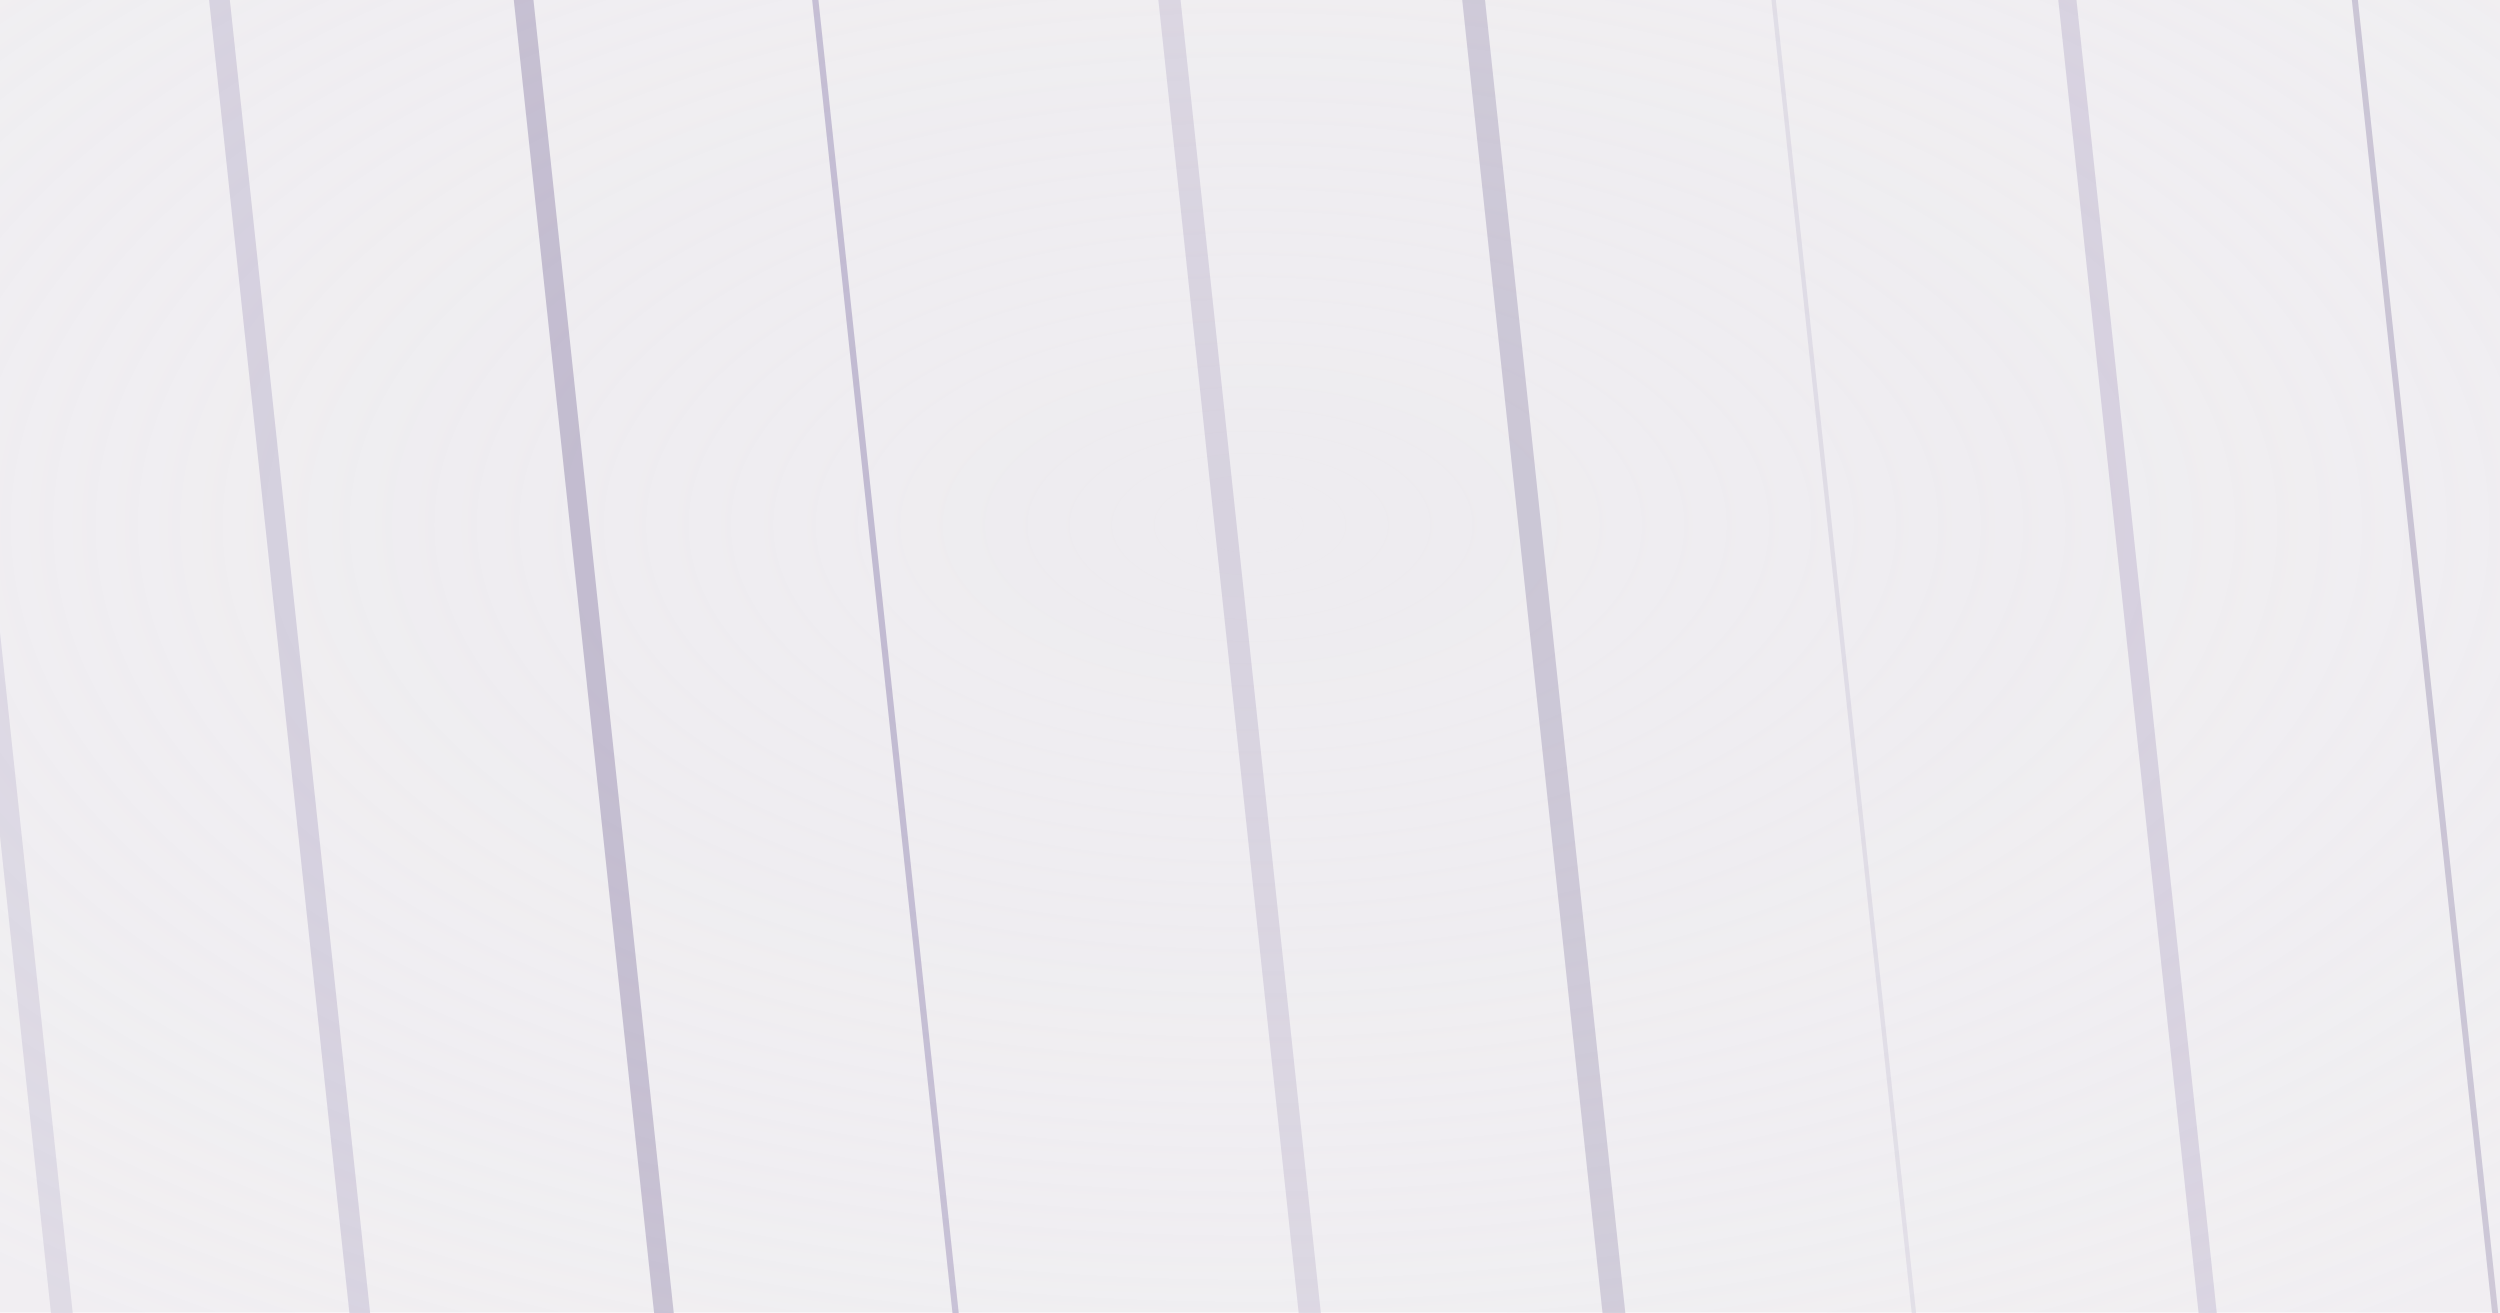
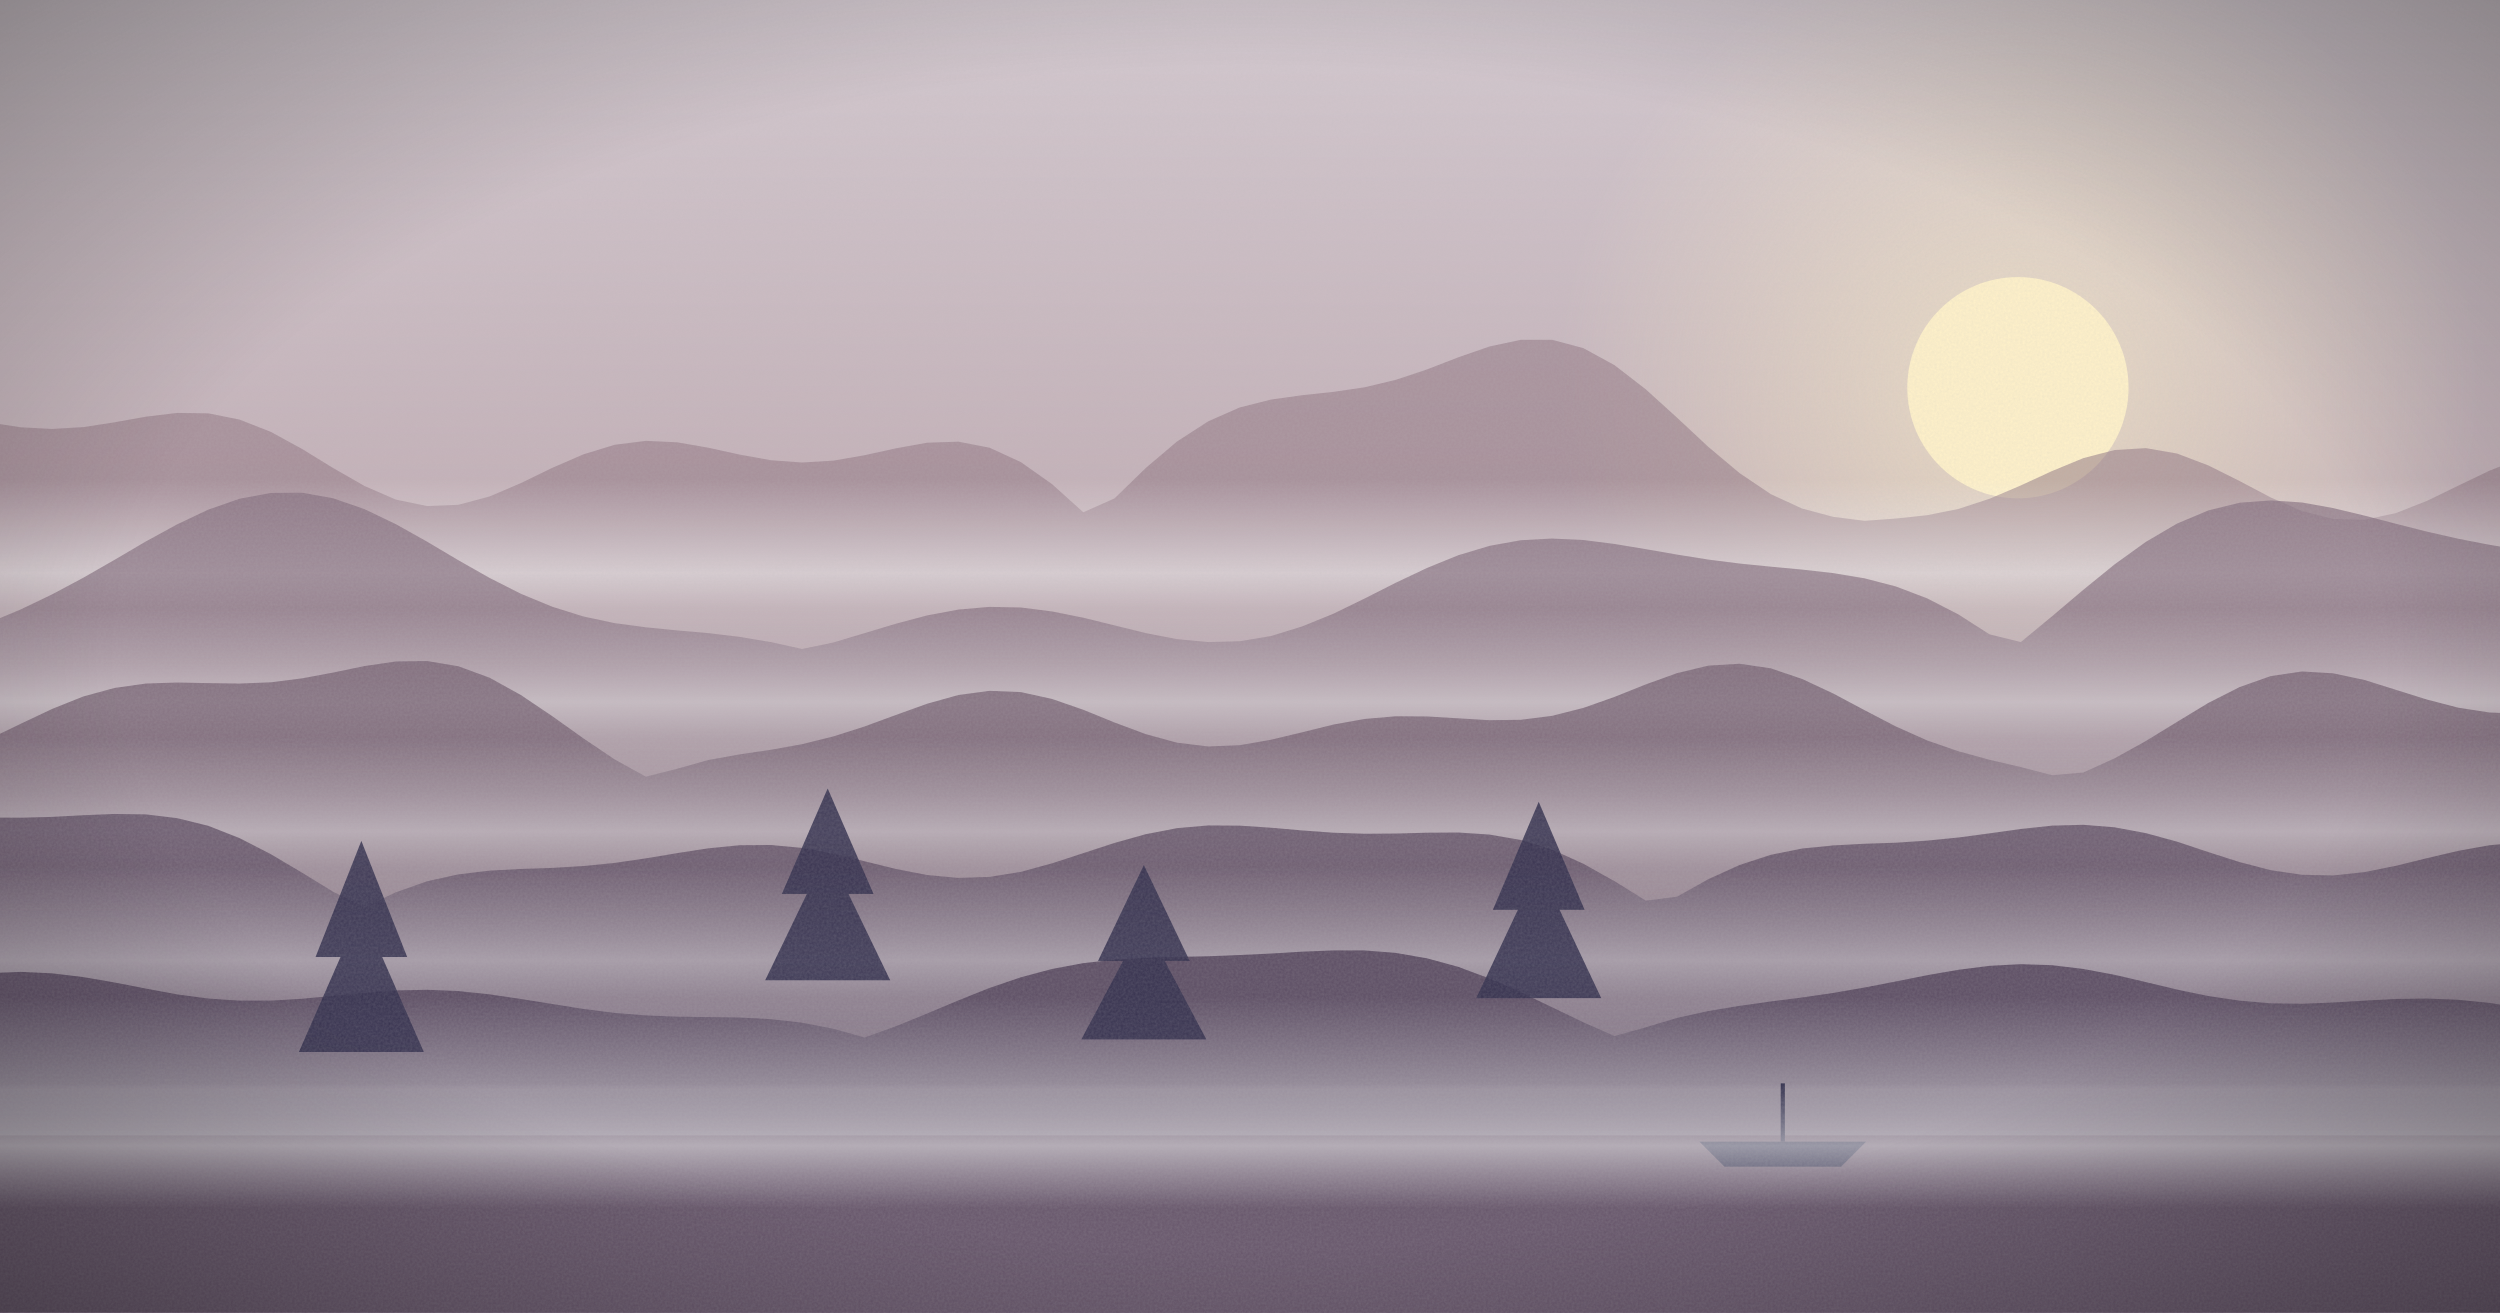
<svg xmlns="http://www.w3.org/2000/svg" viewBox="0 0 1200 630" width="1200" height="630">
-   <rect width="1200" height="630" fill="#eeecf0" />
-   <line x1="-194" y1="-50" x2="-116" y2="680" stroke="#635589" stroke-width="9.8" opacity="0.30" />
-   <line x1="-43" y1="-50" x2="35" y2="680" stroke="#978bb3" stroke-width="10.4" opacity="0.25" />
-   <line x1="100" y1="-50" x2="178" y2="680" stroke="#a59bbd" stroke-width="9.9" opacity="0.40" />
-   <line x1="246" y1="-50" x2="324" y2="680" stroke="#635589" stroke-width="9.4" opacity="0.34" />
-   <line x1="386" y1="-50" x2="464" y2="680" stroke="#887ba9" stroke-width="3.0" opacity="0.46" />
-   <line x1="556" y1="-50" x2="634" y2="680" stroke="#978bb3" stroke-width="10.6" opacity="0.27" />
-   <line x1="702" y1="-50" x2="780" y2="680" stroke="#635589" stroke-width="10.9" opacity="0.26" />
-   <line x1="846" y1="-50" x2="924" y2="680" stroke="#b4acc8" stroke-width="2.1" opacity="0.29" />
-   <line x1="987" y1="-50" x2="1065" y2="680" stroke="#887ba9" stroke-width="8.7" opacity="0.27" />
-   <line x1="1125" y1="-50" x2="1203" y2="680" stroke="#635589" stroke-width="2.9" opacity="0.31" />
-   <line x1="1279" y1="-50" x2="1357" y2="680" stroke="#a59bbd" stroke-width="3.6" opacity="0.36" />
-   <rect width="1200" height="630" fill="url(#vg)" opacity="0.5" />
  <defs>
-     <radialGradient id="vg" cx="50%" cy="40%" r="75%">
-       <stop offset="0%" stop-color="#fdfcfa" stop-opacity="0" />
-       <stop offset="100%" stop-color="#fdfcfa" stop-opacity="0.35" />
+     <linearGradient id="sky" x1="0" y1="0" x2="0" y2="1">
+       <stop offset="0" stop-color="#d3c8cf" />
+       <stop offset="1" stop-color="#aa8991" />
+     </linearGradient>
+     <radialGradient id="sunglow">
+       <stop offset="0" stop-color="#fff1c9" stop-opacity=".65" />
+       <stop offset="1" stop-color="#fff1c9" stop-opacity="0" />
    </radialGradient>
+     <radialGradient id="vig" cx=".5" cy=".5" r=".75">
+       <stop offset=".6" stop-color="#000" stop-opacity="0" />
+       <stop offset="1" stop-color="#000" stop-opacity=".38" />
+     </radialGradient>
+     <filter id="grain" x="0" y="0" width="100%" height="100%">
+       <feTurbulence type="fractalNoise" baseFrequency=".85" numOctaves="2" stitchTiles="stitch" />
+       <feColorMatrix values="0 0 0 0 .5  0 0 0 0 .5  0 0 0 0 .5  0 0 0 .55 0" />
+     </filter>
  </defs>
+   <rect width="1200" height="630" fill="url(#sky)" />
+   <circle cx="968.6" cy="186.1" r="223.1" fill="url(#sunglow)" />
+   <circle cx="968.6" cy="186.1" r="53.1" fill="#fff1c9" />
+   <path d="M-20 650 L-20 200 L-5 202.8 L10 205.1 L25 205.9 L40 205 L55 202.7 L70 200 L85 198.2 L100 198.4 L115 201.4 L130 207.3 L145 215.5 L160 224.7 L175 233.3 L190 239.8 L205 242.9 L220 242.3 L235 238.3 L250 231.9 L265 224.6 L280 218.1 L295 213.5 L310 211.6 L325 212.3 L340 214.9 L355 218.2 L370 220.9 L385 222 L400 221.1 L415 218.5 L430 215.2 L445 212.5 L460 212 L475 214.9 L490 221.8 L505 232.4 L520 245.9 L535 239.2 L550 224.6 L565 211.9 L580 202.2 L595 195.6 L610 191.8 L625 189.7 L640 188.1 L655 185.9 L670 182.3 L685 177.3 L700 171.5 L715 166.3 L730 163.1 L745 163.1 L760 167.1 L775 175.3 L790 186.9 L805 200.5 L820 214.5 L835 227.1 L850 237.2 L865 244.1 L880 248.1 L895 250 L910 248.9 L925 247.3 L940 244.3 L955 239.4 L970 233 L985 226.1 L1000 219.9 L1015 216 L1030 215.1 L1045 217.7 L1060 223.4 L1075 230.9 L1090 238.8 L1105 245.3 L1120 249.1 L1135 249.5 L1150 246.3 L1165 240.4 L1180 233.1 L1195 225.9 L1210 220 L1220 650 Z" fill="#8f7582" opacity="0.55" />
+   <rect x="0" y="230" width="1200" height="90" fill="url(#mist-ffffff)" opacity="0.55" />
+   <linearGradient id="mist-ffffff" x1="0" y1="0" x2="0" y2="1">
+     <stop offset="0" stop-color="#ffffff" stop-opacity="0" />
+     <stop offset=".5" stop-color="#ffffff" stop-opacity="1" />
+     <stop offset="1" stop-color="#ffffff" stop-opacity="0" />
+   </linearGradient>
+   <path d="M-20 650 L-20 304.6 L-5 298.8 L10 292.5 L25 285.3 L40 277.3 L55 268.7 L70 259.9 L85 251.7 L100 244.6 L115 239.4 L130 236.6 L145 236.5 L160 239.2 L175 244.4 L190 251.6 L205 260 L220 268.9 L235 277.4 L250 285 L265 291.2 L280 295.9 L295 299.1 L310 301.1 L325 302.6 L340 303.9 L355 305.7 L370 308.2 L385 311.5 L400 308.4 L415 303.9 L430 299.4 L445 295.4 L460 292.6 L475 291.3 L490 291.6 L505 293.5 L520 296.5 L535 300.2 L550 303.9 L565 306.8 L580 308.2 L595 307.8 L610 305.3 L625 300.7 L640 294.6 L655 287.3 L670 279.7 L685 272.6 L700 266.5 L715 262 L730 259.3 L745 258.5 L760 259.2 L775 261.1 L790 263.6 L805 266.2 L820 268.6 L835 270.5 L850 272 L865 273.4 L880 275.1 L895 277.6 L910 281.5 L925 287.2 L940 294.9 L955 304.5 L970 308.2 L985 295.8 L1000 283.1 L1015 270.9 L1030 260.1 L1045 251.3 L1060 245 L1075 241.3 L1090 240.2 L1105 241.2 L1120 243.9 L1135 247.5 L1150 251.4 L1165 255.2 L1180 258.6 L1195 261.5 L1210 264 L1220 650 Z" fill="#826b7b" opacity="0.663" />
+   <rect x="0" y="292" width="1200" height="90" fill="url(#mist-ffffff)" opacity="0.5" />
+   <linearGradient id="mist-ffffff" x1="0" y1="0" x2="0" y2="1">
+     <stop offset="0" stop-color="#ffffff" stop-opacity="0" />
+     <stop offset=".5" stop-color="#ffffff" stop-opacity="1" />
+     <stop offset="1" stop-color="#ffffff" stop-opacity="0" />
+   </linearGradient>
+   <path d="M-20 650 L-20 360.6 L-5 354.6 L10 347.4 L25 340.3 L40 334.3 L55 330.2 L70 328.1 L85 327.6 L100 327.9 L115 328.1 L130 327.5 L145 325.6 L160 322.8 L175 319.7 L190 317.5 L205 317.3 L220 319.8 L235 325.3 L250 333.6 L265 343.7 L280 354.4 L295 364.5 L310 372.8 L325 369 L340 364.8 L355 362.1 L370 359.9 L385 357.2 L400 353.5 L415 348.7 L430 343.2 L445 337.8 L460 333.6 L475 331.6 L490 332.2 L505 335.5 L520 340.7 L535 346.8 L550 352.4 L565 356.5 L580 358.3 L595 357.7 L610 355.1 L625 351.5 L640 347.8 L655 345.1 L670 343.8 L685 343.9 L700 344.8 L715 345.7 L730 345.5 L745 343.6 L760 339.8 L775 334.5 L790 328.5 L805 323.1 L820 319.5 L835 318.6 L850 320.8 L865 325.9 L880 332.9 L895 340.9 L910 348.7 L925 355.4 L940 360.6 L955 364.7 L970 368.2 L985 372.1 L1000 370.8 L1015 364 L1030 355.7 L1045 346.5 L1060 337.4 L1075 329.8 L1090 324.5 L1105 322.3 L1120 323.2 L1135 326.4 L1150 331.1 L1165 335.8 L1180 339.7 L1195 342 L1210 342.6 L1220 650 Z" fill="#766273" opacity="0.775" />
+   <rect x="0" y="354" width="1200" height="90" fill="url(#mist-ffffff)" opacity="0.45" />
+   <linearGradient id="mist-ffffff" x1="0" y1="0" x2="0" y2="1">
+     <stop offset="0" stop-color="#ffffff" stop-opacity="0" />
+     <stop offset=".5" stop-color="#ffffff" stop-opacity="1" />
+     <stop offset="1" stop-color="#ffffff" stop-opacity="0" />
+   </linearGradient>
+   <path d="M-20 650 L-20 391.9 L-5 392.4 L10 392.5 L25 392.1 L40 391.3 L55 390.7 L70 390.9 L85 392.7 L100 396.4 L115 402.3 L130 410 L145 418.9 L160 428.1 L175 435.4 L190 428.3 L205 423 L220 419.7 L235 417.9 L250 417.1 L265 416.6 L280 415.7 L295 414.2 L310 412 L325 409.5 L340 407.2 L355 405.7 L370 405.6 L385 407 L400 409.8 L415 413.4 L430 417.1 L445 420 L460 421.4 L475 420.9 L490 418.5 L505 414.4 L520 409.5 L535 404.6 L550 400.4 L565 397.5 L580 396.2 L595 396.3 L610 397.3 L625 398.6 L640 399.7 L655 400.2 L670 400.1 L685 399.7 L700 399.6 L715 400.6 L730 403.2 L745 407.8 L760 414.6 L775 423 L790 432.3 L805 430.4 L820 422 L835 415.2 L850 410.3 L865 407.3 L880 405.8 L895 405 L910 404.5 L925 403.5 L940 402 L955 400 L970 397.9 L985 396.3 L1000 395.9 L1015 397.1 L1030 399.9 L1045 404 L1060 409 L1075 413.8 L1090 417.7 L1105 419.9 L1120 420.2 L1135 418.6 L1150 415.6 L1165 411.9 L1180 408.4 L1195 405.7 L1210 404.4 L1220 650 Z" fill="#69586c" opacity="0.888" />
+   <rect x="0" y="416" width="1200" height="90" fill="url(#mist-ffffff)" opacity="0.4" />
+   <linearGradient id="mist-ffffff" x1="0" y1="0" x2="0" y2="1">
+     <stop offset="0" stop-color="#ffffff" stop-opacity="0" />
+     <stop offset=".5" stop-color="#ffffff" stop-opacity="1" />
+     <stop offset="1" stop-color="#ffffff" stop-opacity="0" />
+   </linearGradient>
+   <path d="M-20 650 L-20 469 L-5 467.1 L10 466.5 L25 467.2 L40 469 L55 471.6 L70 474.5 L85 477.3 L100 479.3 L115 480.3 L130 480.3 L145 479.4 L160 478 L175 476.5 L190 475.4 L205 475.1 L220 475.7 L235 477.3 L250 479.5 L265 481.9 L280 484.3 L295 486.2 L310 487.4 L325 488 L340 488.2 L355 488.4 L370 489.2 L385 490.9 L400 493.8 L415 498 L430 492.6 L445 486.5 L460 480.2 L475 474.2 L490 469.1 L505 465.1 L520 462.3 L535 460.6 L550 459.8 L565 459.3 L580 459 L595 458.4 L610 457.7 L625 456.8 L640 456.2 L655 456.2 L670 457.4 L685 460 L700 464.1 L715 469.7 L730 476.3 L745 483.5 L760 490.7 L775 497.3 L790 493.1 L805 488.6 L820 485.3 L835 482.8 L850 480.7 L865 478.8 L880 476.6 L895 474 L910 471.1 L925 468.1 L940 465.5 L955 463.6 L970 462.8 L985 463.3 L1000 465.1 L1015 467.9 L1030 471.4 L1045 475 L1060 478.1 L1075 480.3 L1090 481.6 L1105 481.8 L1120 481.2 L1135 480.3 L1150 479.5 L1165 479.3 L1180 479.9 L1195 481.4 L1210 483.7 L1220 650 Z" fill="#5d4e64" opacity="1" />
+   <rect x="0" y="478" width="1200" height="90" fill="url(#mist-ffffff)" opacity="0.35" />
+   <linearGradient id="mist-ffffff" x1="0" y1="0" x2="0" y2="1">
+     <stop offset="0" stop-color="#ffffff" stop-opacity="0" />
+     <stop offset=".5" stop-color="#ffffff" stop-opacity="1" />
+     <stop offset="1" stop-color="#ffffff" stop-opacity="0" />
+   </linearGradient>
+   <path d="M173.45 403.625 L151.45 459.364 L163.45 459.364 L143.45 504.969 L203.45 504.969 L183.45 459.364 L195.45 459.364 Z" fill="#302d4b" opacity=".85" />
+   <path d="M549.059 415.21 L527.059 461.246 L539.059 461.246 L519.059 498.913 L579.059 498.913 L559.059 461.246 L571.059 461.246 Z" fill="#302d4b" opacity=".85" />
+   <path d="M738.591 384.85 L716.591 436.689 L728.591 436.689 L708.591 479.103 L768.591 479.103 L748.591 436.689 L760.591 436.689 Z" fill="#302d4b" opacity=".85" />
+   <path d="M397.284 378.448 L375.284 429.091 L387.284 429.091 L367.284 470.527 L427.284 470.527 L407.284 429.091 L419.284 429.091 Z" fill="#302d4b" opacity=".85" />
+   <rect x="0" y="545" width="1200" height="630" fill="#67566b" />
+   <path d="M815.74 548 L895.74 548 L883.74 560 L827.74 560 Z" fill="#302d4b" />
+   <line x1="855.74" y1="548" x2="855.74" y2="520" stroke="#302d4b" stroke-width="2" />
+   <rect x="0" y="520" width="1200" height="60" fill="url(#mist-ffffff)" opacity="0.5" />
+   <linearGradient id="mist-ffffff" x1="0" y1="0" x2="0" y2="1">
+     <stop offset="0" stop-color="#ffffff" stop-opacity="0" />
+     <stop offset=".5" stop-color="#ffffff" stop-opacity="1" />
+     <stop offset="1" stop-color="#ffffff" stop-opacity="0" />
+   </linearGradient>
+   <rect width="1200" height="630" filter="url(#grain)" opacity=".35" />
+   <rect width="1200" height="630" fill="url(#vig)" />
</svg>
